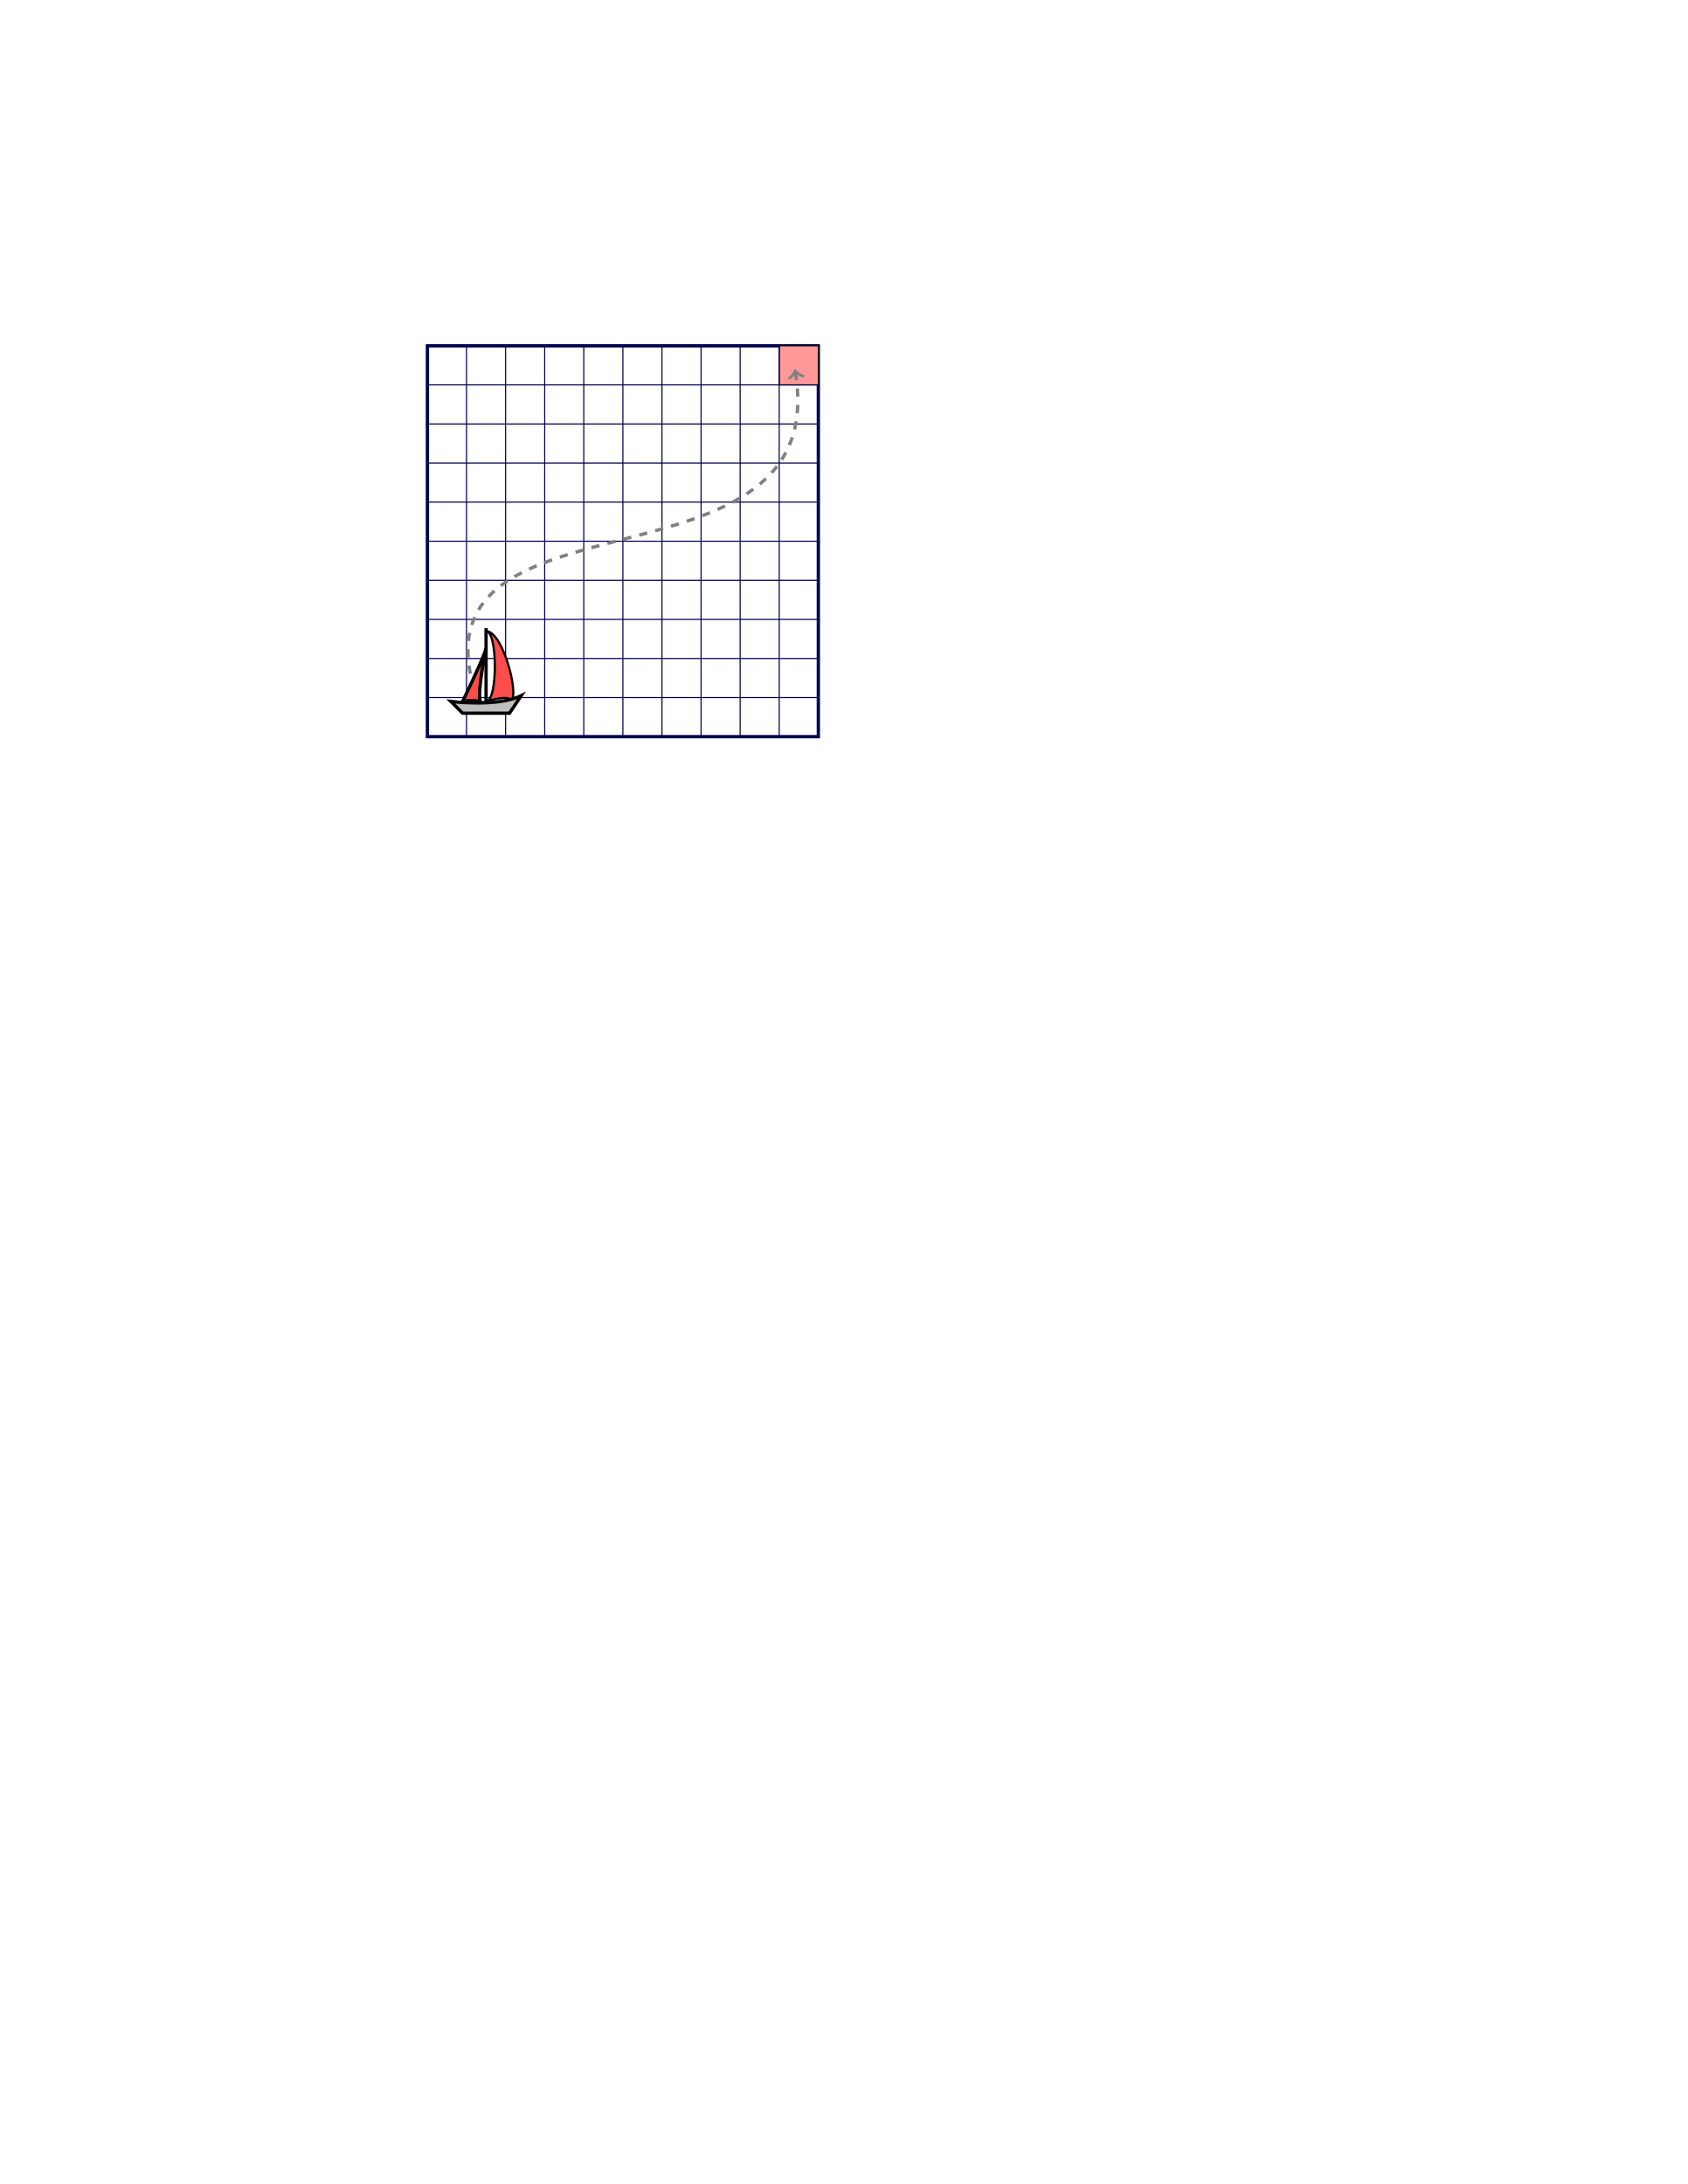
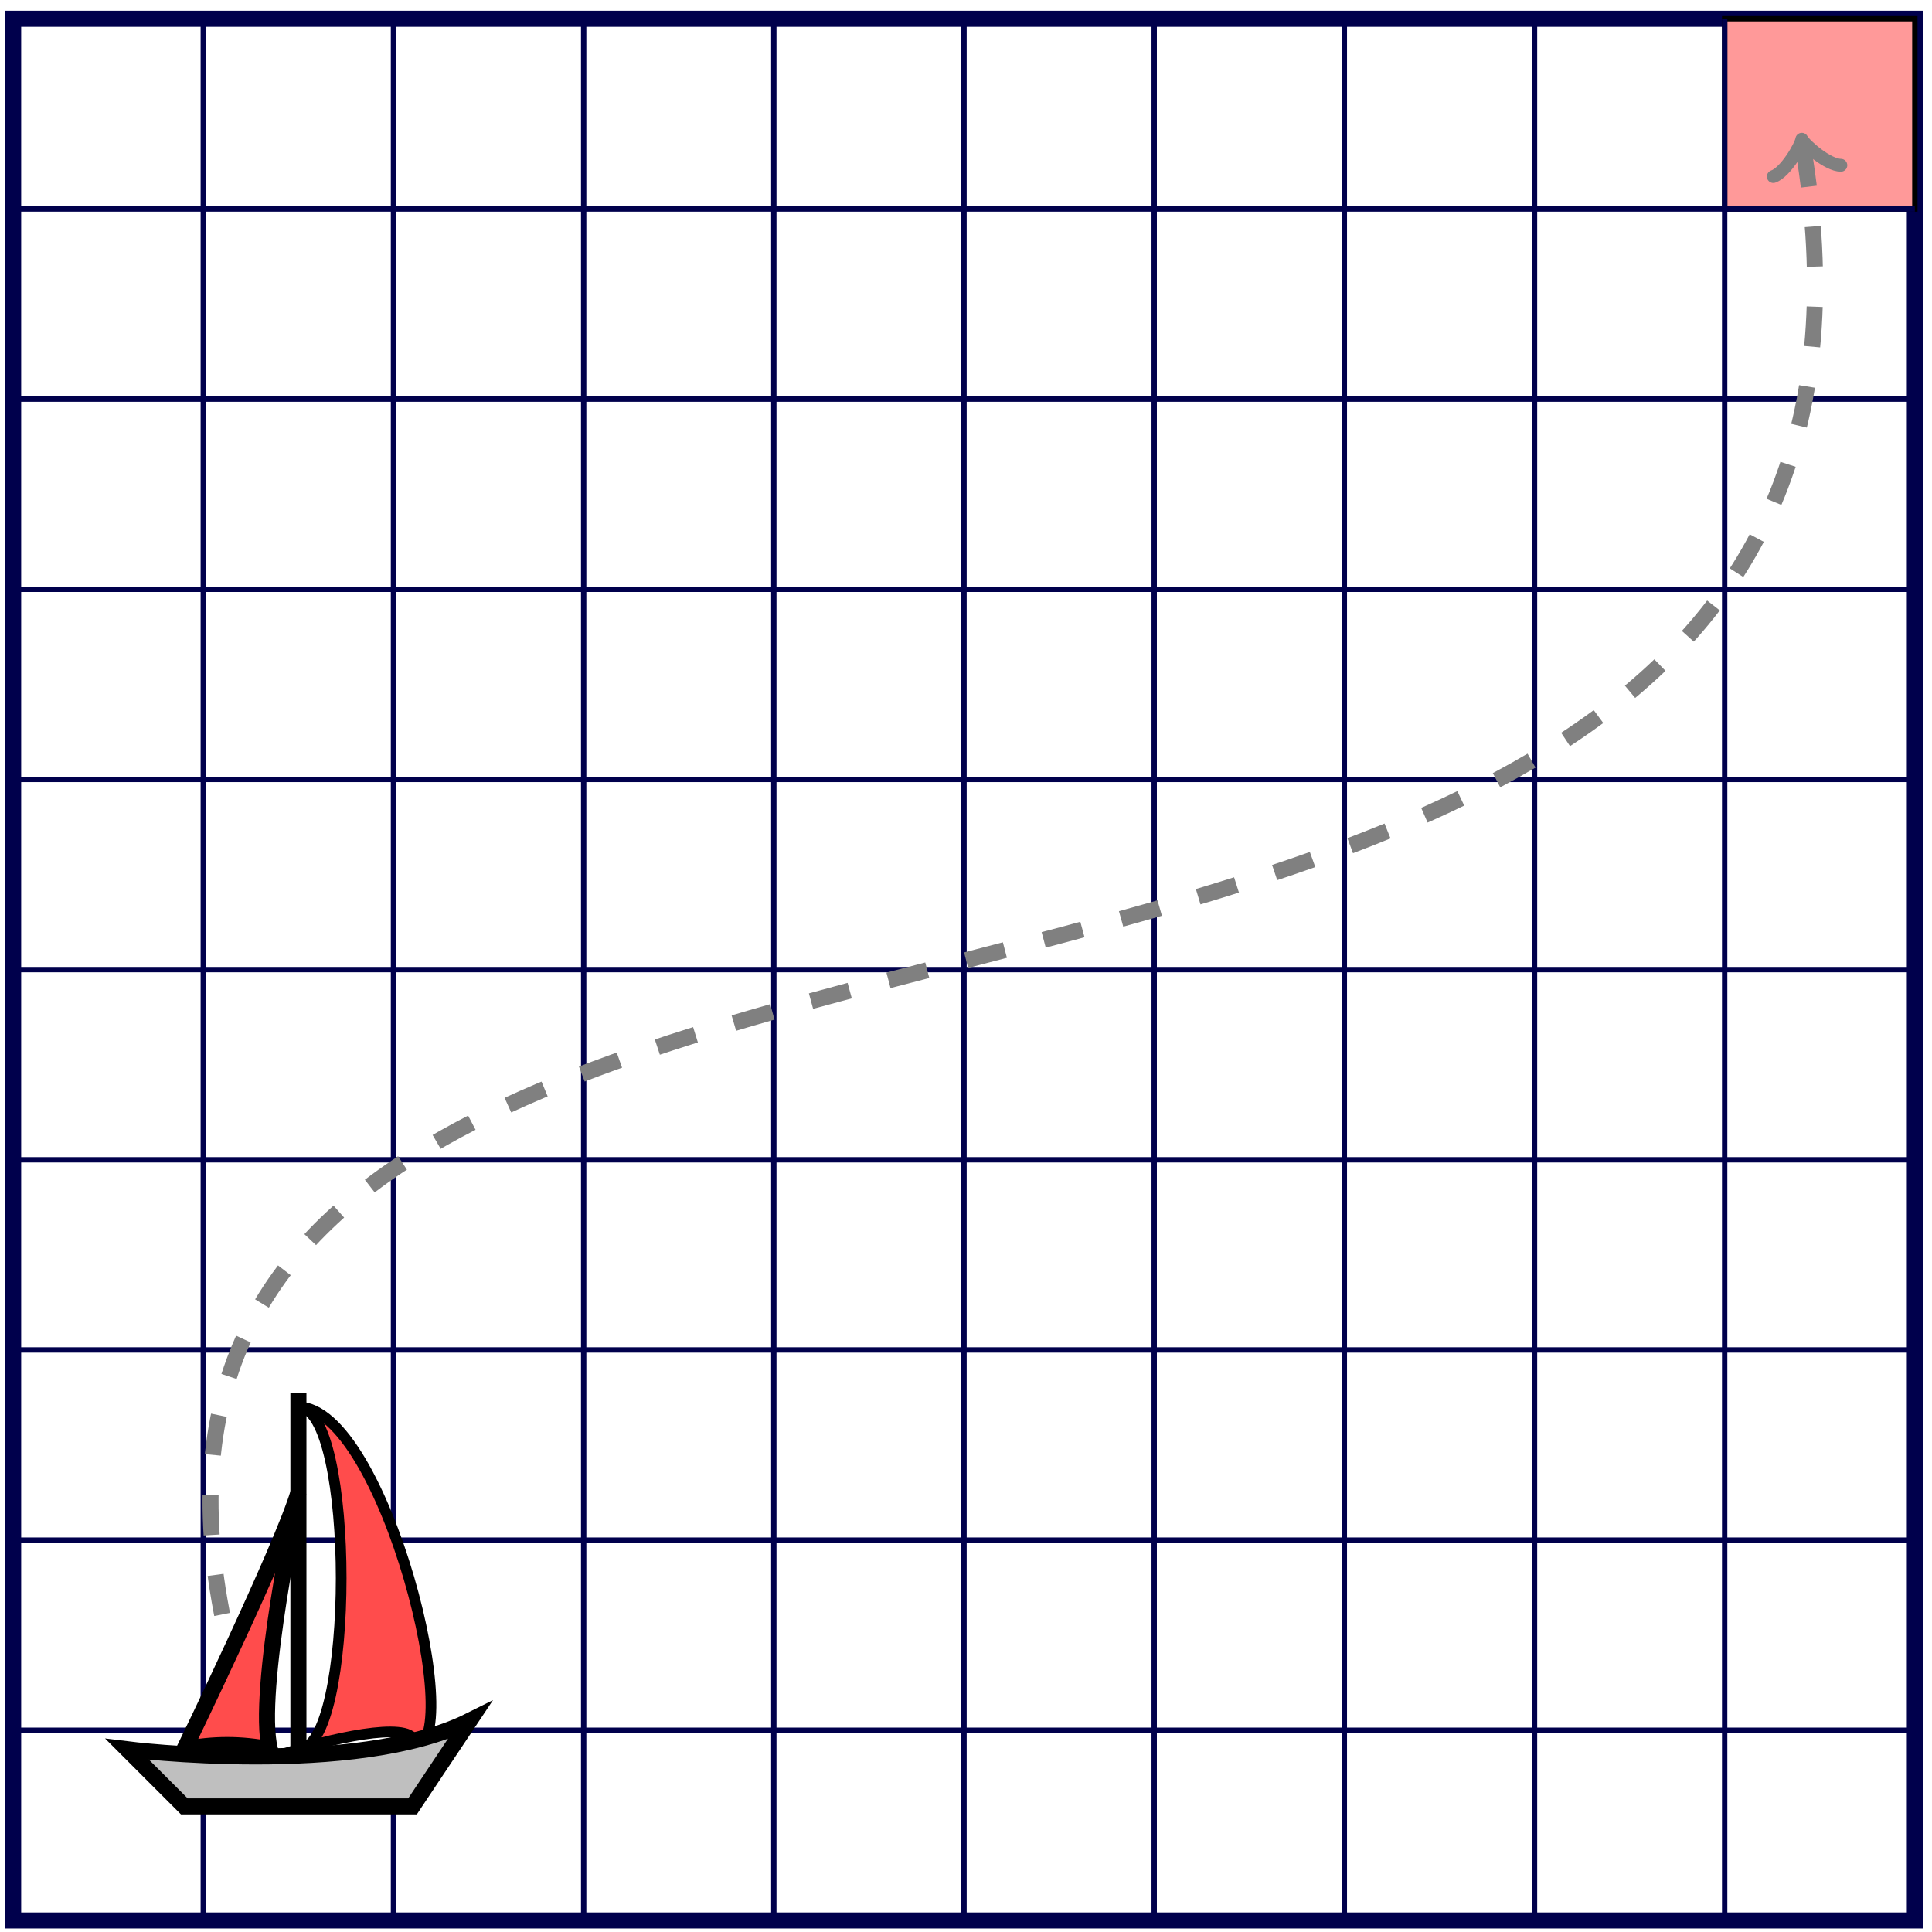
- <svg xmlns="http://www.w3.org/2000/svg" width="612pt" height="792pt" viewBox="0 0 612 792" version="1.1">
+ <svg xmlns="http://www.w3.org/2000/svg" viewBox="0 0 144 144" version="1.1">
+   <defs>
+     <clipPath id="clip1">
+       <path d="M -154 668 L 458 668 L 458 -124 L -154 -124 L -154 668 Z M -154 668 " />
+     </clipPath>
+   </defs>
  <g id="surface0">
-     <path style="fill:none;stroke-width:1.196;stroke-linecap:butt;stroke-linejoin:miter;stroke:rgb(0%,0%,29.999%);stroke-opacity:1;stroke-miterlimit:10;" d="M 0 0 L 0 141.743 L 141.743 141.743 L 141.743 0 L 0 0 Z M 0 0 " transform="matrix(1,0,0,-1,154.98,267.141)" />
-     <path style="fill-rule:nonzero;fill:rgb(100%,60%,60%);fill-opacity:1;stroke-width:0.399;stroke-linecap:butt;stroke-linejoin:miter;stroke:rgb(0%,0%,0%);stroke-opacity:1;stroke-miterlimit:10;" d="M 127.567 127.567 L 127.567 141.743 L 141.743 141.743 L 141.743 127.567 L 127.567 127.567 Z M 127.567 127.567 " transform="matrix(1,0,0,-1,154.98,267.141)" />
-     <path style="fill:none;stroke-width:0.399;stroke-linecap:butt;stroke-linejoin:miter;stroke:rgb(0%,0%,29.999%);stroke-opacity:1;stroke-miterlimit:10;" d="M 0 14.176 L 141.743 14.176 " transform="matrix(1,0,0,-1,154.98,267.141)" />
-     <path style="fill:none;stroke-width:0.399;stroke-linecap:butt;stroke-linejoin:miter;stroke:rgb(0%,0%,29.999%);stroke-opacity:1;stroke-miterlimit:10;" d="M 14.172 0 L 14.172 141.743 " transform="matrix(1,0,0,-1,154.98,267.141)" />
-     <path style="fill:none;stroke-width:0.399;stroke-linecap:butt;stroke-linejoin:miter;stroke:rgb(0%,0%,29.999%);stroke-opacity:1;stroke-miterlimit:10;" d="M 0 28.348 L 141.743 28.348 " transform="matrix(1,0,0,-1,154.98,267.141)" />
-     <path style="fill:none;stroke-width:0.399;stroke-linecap:butt;stroke-linejoin:miter;stroke:rgb(0%,0%,29.999%);stroke-opacity:1;stroke-miterlimit:10;" d="M 28.348 0 L 28.348 141.743 " transform="matrix(1,0,0,-1,154.98,267.141)" />
-     <path style="fill:none;stroke-width:0.399;stroke-linecap:butt;stroke-linejoin:miter;stroke:rgb(0%,0%,29.999%);stroke-opacity:1;stroke-miterlimit:10;" d="M 0 42.524 L 141.743 42.524 " transform="matrix(1,0,0,-1,154.98,267.141)" />
-     <path style="fill:none;stroke-width:0.399;stroke-linecap:butt;stroke-linejoin:miter;stroke:rgb(0%,0%,29.999%);stroke-opacity:1;stroke-miterlimit:10;" d="M 42.524 0 L 42.524 141.743 " transform="matrix(1,0,0,-1,154.98,267.141)" />
-     <path style="fill:none;stroke-width:0.399;stroke-linecap:butt;stroke-linejoin:miter;stroke:rgb(0%,0%,29.999%);stroke-opacity:1;stroke-miterlimit:10;" d="M 0 56.696 L 141.743 56.696 " transform="matrix(1,0,0,-1,154.98,267.141)" />
-     <path style="fill:none;stroke-width:0.399;stroke-linecap:butt;stroke-linejoin:miter;stroke:rgb(0%,0%,29.999%);stroke-opacity:1;stroke-miterlimit:10;" d="M 56.696 0 L 56.696 141.743 " transform="matrix(1,0,0,-1,154.98,267.141)" />
-     <path style="fill:none;stroke-width:0.399;stroke-linecap:butt;stroke-linejoin:miter;stroke:rgb(0%,0%,29.999%);stroke-opacity:1;stroke-miterlimit:10;" d="M 0 70.871 L 141.743 70.871 " transform="matrix(1,0,0,-1,154.98,267.141)" />
-     <path style="fill:none;stroke-width:0.399;stroke-linecap:butt;stroke-linejoin:miter;stroke:rgb(0%,0%,29.999%);stroke-opacity:1;stroke-miterlimit:10;" d="M 70.872 0 L 70.872 141.743 " transform="matrix(1,0,0,-1,154.98,267.141)" />
-     <path style="fill:none;stroke-width:0.399;stroke-linecap:butt;stroke-linejoin:miter;stroke:rgb(0%,0%,29.999%);stroke-opacity:1;stroke-miterlimit:10;" d="M 0 85.047 L 141.743 85.047 " transform="matrix(1,0,0,-1,154.98,267.141)" />
-     <path style="fill:none;stroke-width:0.399;stroke-linecap:butt;stroke-linejoin:miter;stroke:rgb(0%,0%,29.999%);stroke-opacity:1;stroke-miterlimit:10;" d="M 85.047 0 L 85.047 141.743 " transform="matrix(1,0,0,-1,154.98,267.141)" />
-     <path style="fill:none;stroke-width:0.399;stroke-linecap:butt;stroke-linejoin:miter;stroke:rgb(0%,0%,29.999%);stroke-opacity:1;stroke-miterlimit:10;" d="M 0 99.219 L 141.743 99.219 " transform="matrix(1,0,0,-1,154.98,267.141)" />
-     <path style="fill:none;stroke-width:0.399;stroke-linecap:butt;stroke-linejoin:miter;stroke:rgb(0%,0%,29.999%);stroke-opacity:1;stroke-miterlimit:10;" d="M 99.219 0 L 99.219 141.743 " transform="matrix(1,0,0,-1,154.98,267.141)" />
-     <path style="fill:none;stroke-width:0.399;stroke-linecap:butt;stroke-linejoin:miter;stroke:rgb(0%,0%,29.999%);stroke-opacity:1;stroke-miterlimit:10;" d="M 0 113.395 L 141.743 113.395 " transform="matrix(1,0,0,-1,154.98,267.141)" />
-     <path style="fill:none;stroke-width:0.399;stroke-linecap:butt;stroke-linejoin:miter;stroke:rgb(0%,0%,29.999%);stroke-opacity:1;stroke-miterlimit:10;" d="M 113.395 0 L 113.395 141.743 " transform="matrix(1,0,0,-1,154.98,267.141)" />
-     <path style="fill:none;stroke-width:0.399;stroke-linecap:butt;stroke-linejoin:miter;stroke:rgb(0%,0%,29.999%);stroke-opacity:1;stroke-miterlimit:10;" d="M 0 127.567 L 141.743 127.567 " transform="matrix(1,0,0,-1,154.98,267.141)" />
-     <path style="fill:none;stroke-width:0.399;stroke-linecap:butt;stroke-linejoin:miter;stroke:rgb(0%,0%,29.999%);stroke-opacity:1;stroke-miterlimit:10;" d="M 127.567 0 L 127.567 141.743 " transform="matrix(1,0,0,-1,154.98,267.141)" />
-     <path style="fill:none;stroke-width:1.196;stroke-linecap:butt;stroke-linejoin:miter;stroke:rgb(50.001%,50.001%,50.001%);stroke-opacity:1;stroke-dasharray:2.989,2.989;stroke-miterlimit:10;" d="M 17.008 17.008 C -5.671 93.551 147.411 48.192 133.395 132.293 " transform="matrix(1,0,0,-1,154.98,267.141)" />
-     <path style="fill:none;stroke-width:0.956;stroke-linecap:round;stroke-linejoin:round;stroke:rgb(50.001%,50.001%,50.001%);stroke-opacity:1;stroke-miterlimit:10;" d="M -1.913 2.55 C -1.752 1.594 -0.002 0.159 0.478 -0 C 0.001 -0.158 -1.753 -1.594 -1.913 -2.549 " transform="matrix(-0.16455,-0.98744,-0.98744,0.16455,288.3755,134.8473)" />
-     <path style="fill:none;stroke-width:1.196;stroke-linecap:butt;stroke-linejoin:miter;stroke:rgb(0%,0%,0%);stroke-opacity:1;stroke-miterlimit:10;" d="M 21.262 12.758 L 21.262 39.332 " transform="matrix(1,0,0,-1,154.98,267.141)" />
-     <path style="fill-rule:nonzero;fill:rgb(100%,29.999%,29.999%);fill-opacity:1;stroke-width:0.797;stroke-linecap:butt;stroke-linejoin:miter;stroke:rgb(0%,0%,0%);stroke-opacity:1;stroke-miterlimit:10;" d="M 21.262 38.27 C 27.641 38.27 34.02 12.758 29.766 12.758 C 30.829 14.883 25.512 14.032 21.262 12.758 C 25.512 12.758 25.512 38.27 21.262 38.27 " transform="matrix(1,0,0,-1,154.98,267.141)" />
-     <path style="fill-rule:nonzero;fill:rgb(100%,29.999%,29.999%);fill-opacity:1;stroke-width:1.196;stroke-linecap:butt;stroke-linejoin:miter;stroke:rgb(0%,0%,0%);stroke-opacity:1;stroke-miterlimit:10;" d="M 21.262 31.891 C 19.985 27.641 12.758 12.758 12.758 12.758 C 14.883 13.184 17.008 13.184 19.137 12.758 C 18.071 17.008 21.262 31.891 21.262 31.891 " transform="matrix(1,0,0,-1,154.98,267.141)" />
-     <path style="fill-rule:nonzero;fill:rgb(75.001%,75.001%,75.001%);fill-opacity:1;stroke-width:1.196;stroke-linecap:butt;stroke-linejoin:miter;stroke:rgb(0%,0%,0%);stroke-opacity:1;stroke-miterlimit:10;" d="M 12.758 8.504 L 29.766 8.504 L 34.02 14.883 C 25.512 10.629 8.504 12.758 8.504 12.758 L 12.758 8.504 Z M 12.758 8.504 " transform="matrix(1,0,0,-1,154.98,267.141)" />
+     <g clip-path="url(#clip1)" clip-rule="nonzero">
+       <path style="fill:none;stroke-width:1.196;stroke-linecap:butt;stroke-linejoin:miter;stroke:rgb(0%,0%,29.999%);stroke-opacity:1;stroke-miterlimit:10;" d="M 0 0 L 0 141.743 L 141.743 141.743 L 141.743 0 L 0 0 Z M 0 0 " transform="matrix(1,0,0,-1,0.98,143.141)" />
+       <path style="fill-rule:nonzero;fill:rgb(100%,60%,60%);fill-opacity:1;stroke-width:0.399;stroke-linecap:butt;stroke-linejoin:miter;stroke:rgb(0%,0%,0%);stroke-opacity:1;stroke-miterlimit:10;" d="M 127.567 127.567 L 127.567 141.743 L 141.743 141.743 L 141.743 127.567 L 127.567 127.567 Z M 127.567 127.567 " transform="matrix(1,0,0,-1,0.98,143.141)" />
+       <path style="fill:none;stroke-width:0.399;stroke-linecap:butt;stroke-linejoin:miter;stroke:rgb(0%,0%,29.999%);stroke-opacity:1;stroke-miterlimit:10;" d="M 0 14.176 L 141.743 14.176 " transform="matrix(1,0,0,-1,0.98,143.141)" />
+       <path style="fill:none;stroke-width:0.399;stroke-linecap:butt;stroke-linejoin:miter;stroke:rgb(0%,0%,29.999%);stroke-opacity:1;stroke-miterlimit:10;" d="M 14.172 0 L 14.172 141.743 " transform="matrix(1,0,0,-1,0.98,143.141)" />
+       <path style="fill:none;stroke-width:0.399;stroke-linecap:butt;stroke-linejoin:miter;stroke:rgb(0%,0%,29.999%);stroke-opacity:1;stroke-miterlimit:10;" d="M 0 28.348 L 141.743 28.348 " transform="matrix(1,0,0,-1,0.98,143.141)" />
+       <path style="fill:none;stroke-width:0.399;stroke-linecap:butt;stroke-linejoin:miter;stroke:rgb(0%,0%,29.999%);stroke-opacity:1;stroke-miterlimit:10;" d="M 28.348 0 L 28.348 141.743 " transform="matrix(1,0,0,-1,0.98,143.141)" />
+       <path style="fill:none;stroke-width:0.399;stroke-linecap:butt;stroke-linejoin:miter;stroke:rgb(0%,0%,29.999%);stroke-opacity:1;stroke-miterlimit:10;" d="M 0 42.524 L 141.743 42.524 " transform="matrix(1,0,0,-1,0.98,143.141)" />
+       <path style="fill:none;stroke-width:0.399;stroke-linecap:butt;stroke-linejoin:miter;stroke:rgb(0%,0%,29.999%);stroke-opacity:1;stroke-miterlimit:10;" d="M 42.524 0 L 42.524 141.743 " transform="matrix(1,0,0,-1,0.98,143.141)" />
+       <path style="fill:none;stroke-width:0.399;stroke-linecap:butt;stroke-linejoin:miter;stroke:rgb(0%,0%,29.999%);stroke-opacity:1;stroke-miterlimit:10;" d="M 0 56.696 L 141.743 56.696 " transform="matrix(1,0,0,-1,0.98,143.141)" />
+       <path style="fill:none;stroke-width:0.399;stroke-linecap:butt;stroke-linejoin:miter;stroke:rgb(0%,0%,29.999%);stroke-opacity:1;stroke-miterlimit:10;" d="M 56.696 0 L 56.696 141.743 " transform="matrix(1,0,0,-1,0.98,143.141)" />
+       <path style="fill:none;stroke-width:0.399;stroke-linecap:butt;stroke-linejoin:miter;stroke:rgb(0%,0%,29.999%);stroke-opacity:1;stroke-miterlimit:10;" d="M 0 70.871 L 141.743 70.871 " transform="matrix(1,0,0,-1,0.98,143.141)" />
+       <path style="fill:none;stroke-width:0.399;stroke-linecap:butt;stroke-linejoin:miter;stroke:rgb(0%,0%,29.999%);stroke-opacity:1;stroke-miterlimit:10;" d="M 70.872 0 L 70.872 141.743 " transform="matrix(1,0,0,-1,0.98,143.141)" />
+       <path style="fill:none;stroke-width:0.399;stroke-linecap:butt;stroke-linejoin:miter;stroke:rgb(0%,0%,29.999%);stroke-opacity:1;stroke-miterlimit:10;" d="M 0 85.047 L 141.743 85.047 " transform="matrix(1,0,0,-1,0.98,143.141)" />
+       <path style="fill:none;stroke-width:0.399;stroke-linecap:butt;stroke-linejoin:miter;stroke:rgb(0%,0%,29.999%);stroke-opacity:1;stroke-miterlimit:10;" d="M 85.047 0 L 85.047 141.743 " transform="matrix(1,0,0,-1,0.98,143.141)" />
+       <path style="fill:none;stroke-width:0.399;stroke-linecap:butt;stroke-linejoin:miter;stroke:rgb(0%,0%,29.999%);stroke-opacity:1;stroke-miterlimit:10;" d="M 0 99.219 L 141.743 99.219 " transform="matrix(1,0,0,-1,0.98,143.141)" />
+       <path style="fill:none;stroke-width:0.399;stroke-linecap:butt;stroke-linejoin:miter;stroke:rgb(0%,0%,29.999%);stroke-opacity:1;stroke-miterlimit:10;" d="M 99.219 0 L 99.219 141.743 " transform="matrix(1,0,0,-1,0.98,143.141)" />
+       <path style="fill:none;stroke-width:0.399;stroke-linecap:butt;stroke-linejoin:miter;stroke:rgb(0%,0%,29.999%);stroke-opacity:1;stroke-miterlimit:10;" d="M 0 113.395 L 141.743 113.395 " transform="matrix(1,0,0,-1,0.98,143.141)" />
+       <path style="fill:none;stroke-width:0.399;stroke-linecap:butt;stroke-linejoin:miter;stroke:rgb(0%,0%,29.999%);stroke-opacity:1;stroke-miterlimit:10;" d="M 113.395 0 L 113.395 141.743 " transform="matrix(1,0,0,-1,0.98,143.141)" />
+       <path style="fill:none;stroke-width:0.399;stroke-linecap:butt;stroke-linejoin:miter;stroke:rgb(0%,0%,29.999%);stroke-opacity:1;stroke-miterlimit:10;" d="M 0 127.567 L 141.743 127.567 " transform="matrix(1,0,0,-1,0.98,143.141)" />
+       <path style="fill:none;stroke-width:0.399;stroke-linecap:butt;stroke-linejoin:miter;stroke:rgb(0%,0%,29.999%);stroke-opacity:1;stroke-miterlimit:10;" d="M 127.567 0 L 127.567 141.743 " transform="matrix(1,0,0,-1,0.98,143.141)" />
+       <path style="fill:none;stroke-width:1.196;stroke-linecap:butt;stroke-linejoin:miter;stroke:rgb(50.001%,50.001%,50.001%);stroke-opacity:1;stroke-dasharray:2.989,2.989;stroke-miterlimit:10;" d="M 17.008 17.008 C -5.671 93.551 147.411 48.192 133.395 132.293 " transform="matrix(1,0,0,-1,0.98,143.141)" />
+       <path style="fill:none;stroke-width:0.956;stroke-linecap:round;stroke-linejoin:round;stroke:rgb(50.001%,50.001%,50.001%);stroke-opacity:1;stroke-miterlimit:10;" d="M -1.913 2.55 C -1.752 1.594 -0.002 0.159 0.478 -0 C 0.001 -0.158 -1.753 -1.594 -1.913 -2.549 " transform="matrix(-0.16455,-0.98744,-0.98744,0.16455,134.3755,10.84727)" />
+       <path style="fill:none;stroke-width:1.196;stroke-linecap:butt;stroke-linejoin:miter;stroke:rgb(0%,0%,0%);stroke-opacity:1;stroke-miterlimit:10;" d="M 21.262 12.758 L 21.262 39.332 " transform="matrix(1,0,0,-1,0.98,143.141)" />
+       <path style="fill-rule:nonzero;fill:rgb(100%,29.999%,29.999%);fill-opacity:1;stroke-width:0.797;stroke-linecap:butt;stroke-linejoin:miter;stroke:rgb(0%,0%,0%);stroke-opacity:1;stroke-miterlimit:10;" d="M 21.262 38.27 C 27.641 38.27 34.02 12.758 29.766 12.758 C 30.829 14.883 25.512 14.032 21.262 12.758 C 25.512 12.758 25.512 38.27 21.262 38.27 " transform="matrix(1,0,0,-1,0.98,143.141)" />
+       <path style="fill-rule:nonzero;fill:rgb(100%,29.999%,29.999%);fill-opacity:1;stroke-width:1.196;stroke-linecap:butt;stroke-linejoin:miter;stroke:rgb(0%,0%,0%);stroke-opacity:1;stroke-miterlimit:10;" d="M 21.262 31.891 C 19.985 27.641 12.758 12.758 12.758 12.758 C 14.883 13.184 17.008 13.184 19.137 12.758 C 18.071 17.008 21.262 31.891 21.262 31.891 " transform="matrix(1,0,0,-1,0.98,143.141)" />
+       <path style="fill-rule:nonzero;fill:rgb(75.001%,75.001%,75.001%);fill-opacity:1;stroke-width:1.196;stroke-linecap:butt;stroke-linejoin:miter;stroke:rgb(0%,0%,0%);stroke-opacity:1;stroke-miterlimit:10;" d="M 12.758 8.504 L 29.766 8.504 L 34.02 14.883 C 25.512 10.629 8.504 12.758 8.504 12.758 L 12.758 8.504 Z M 12.758 8.504 " transform="matrix(1,0,0,-1,0.98,143.141)" />
+     </g>
  </g>
</svg>
